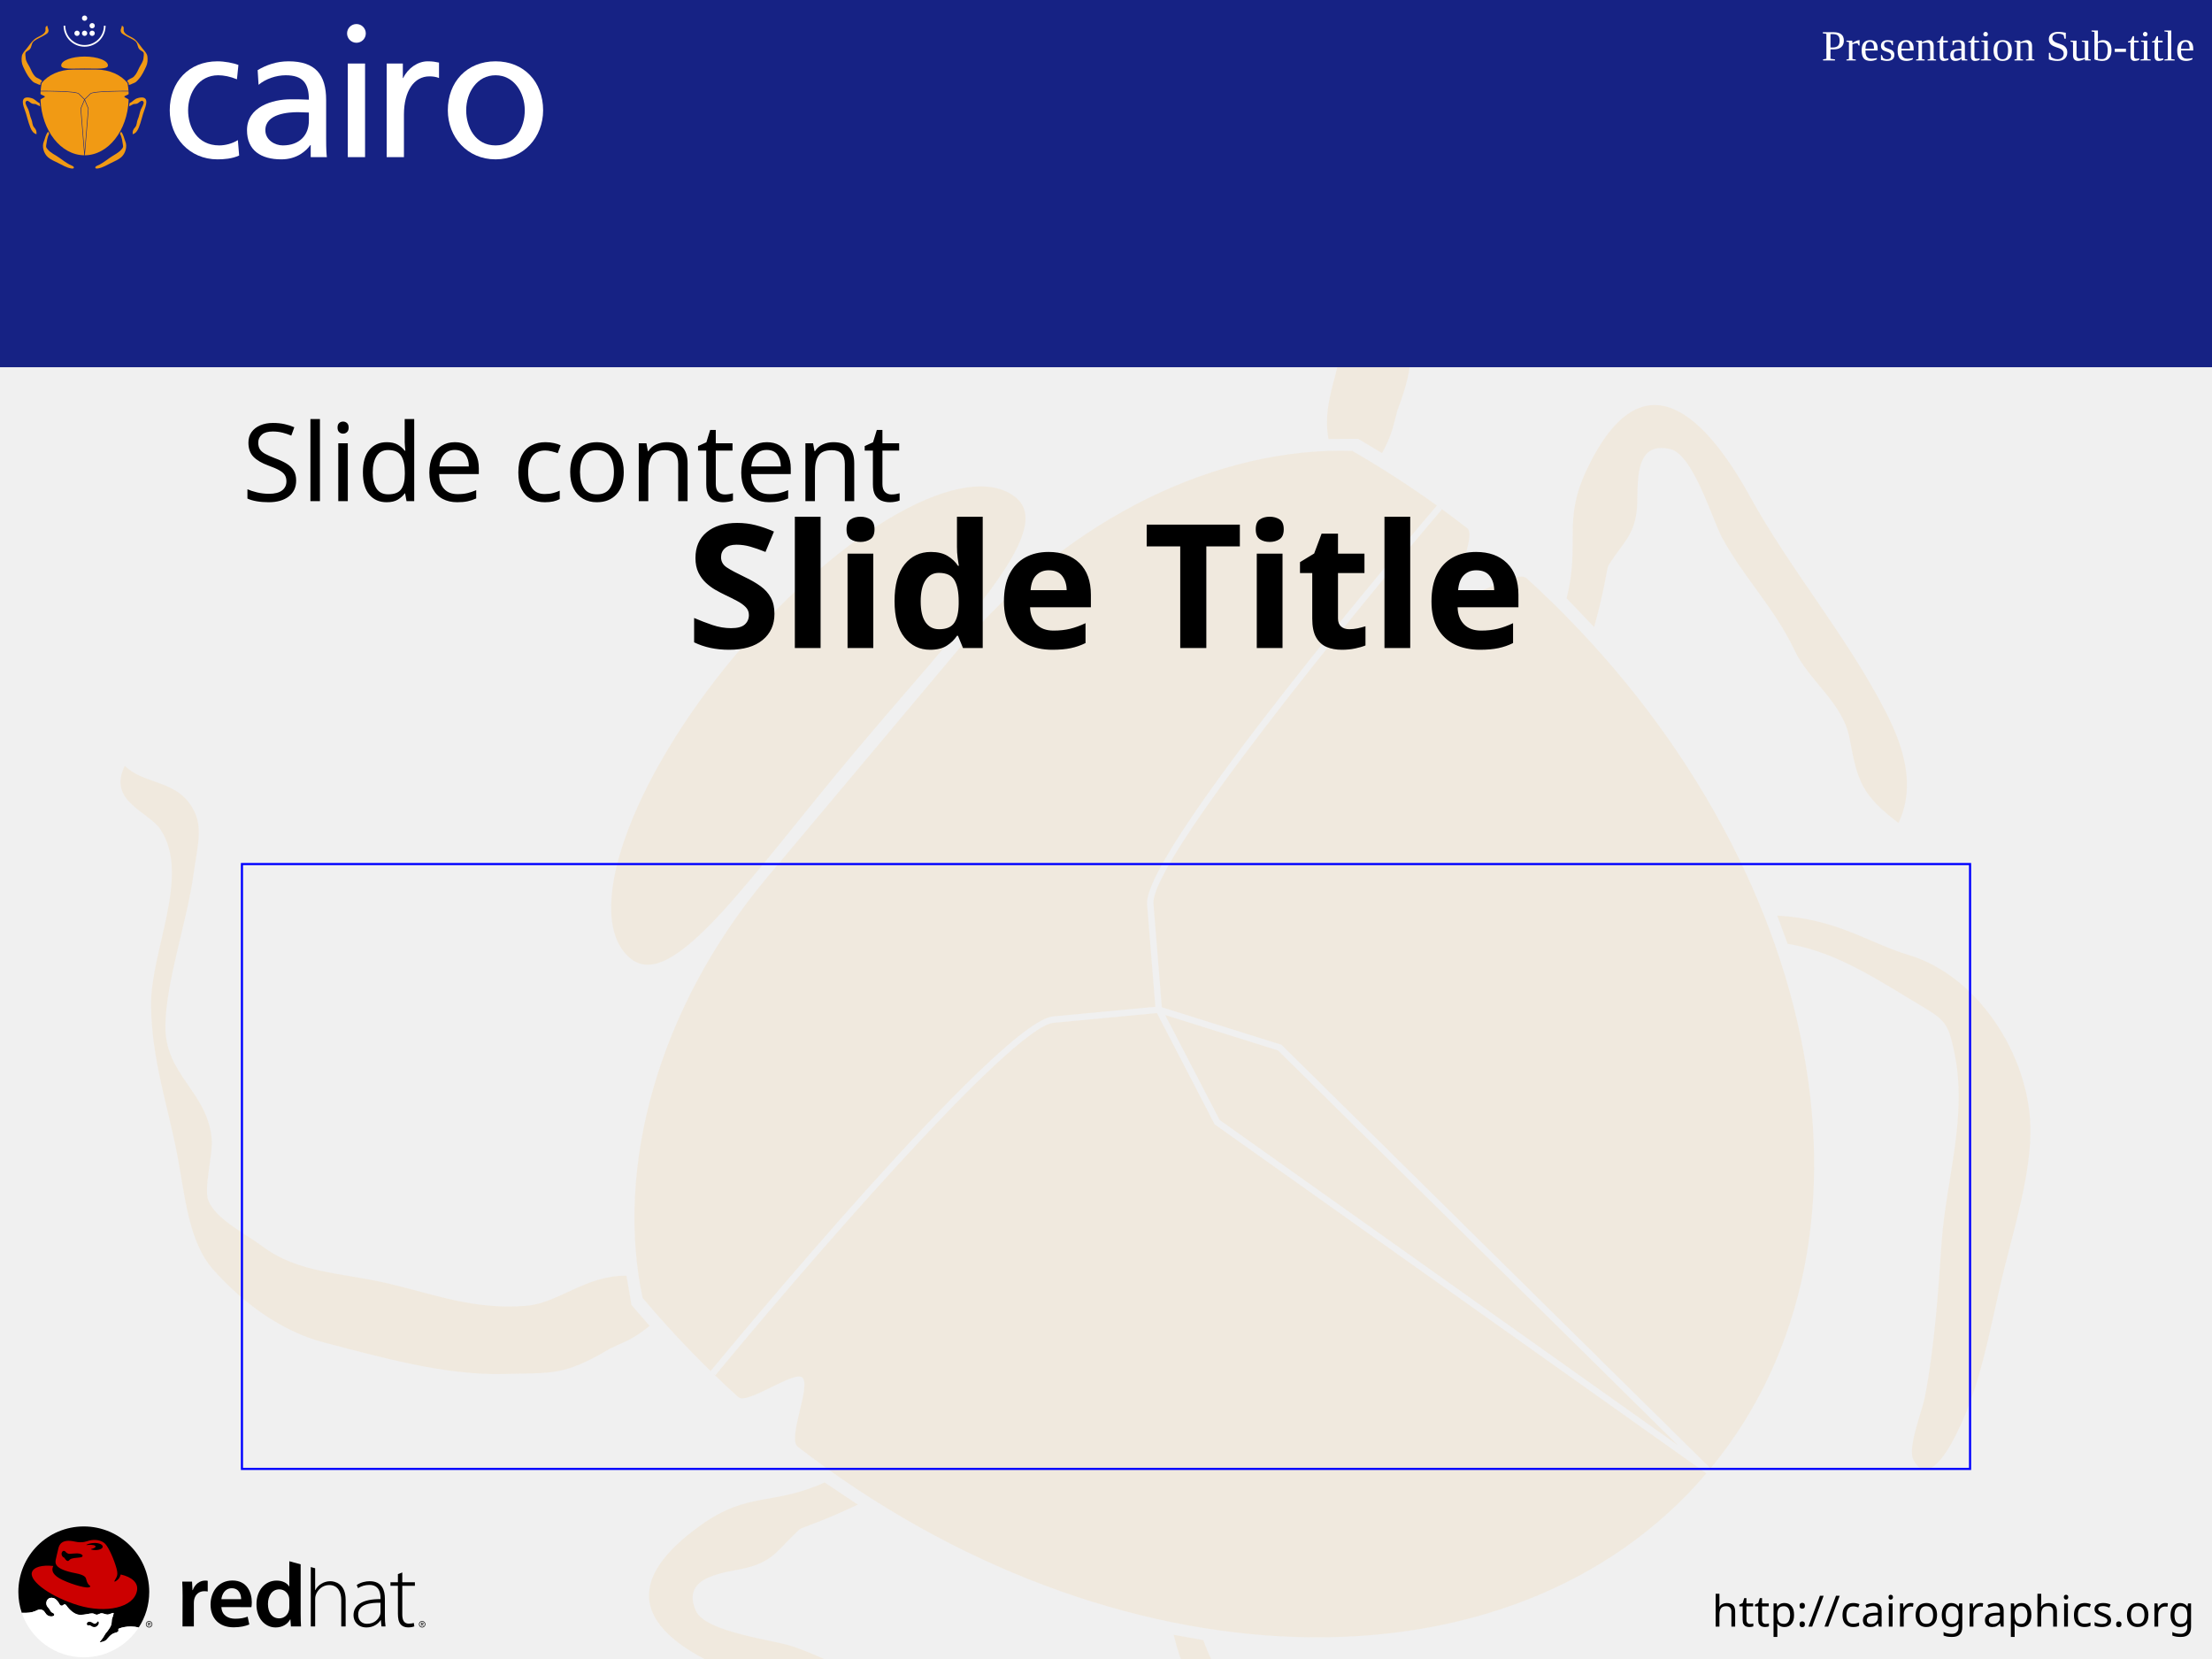
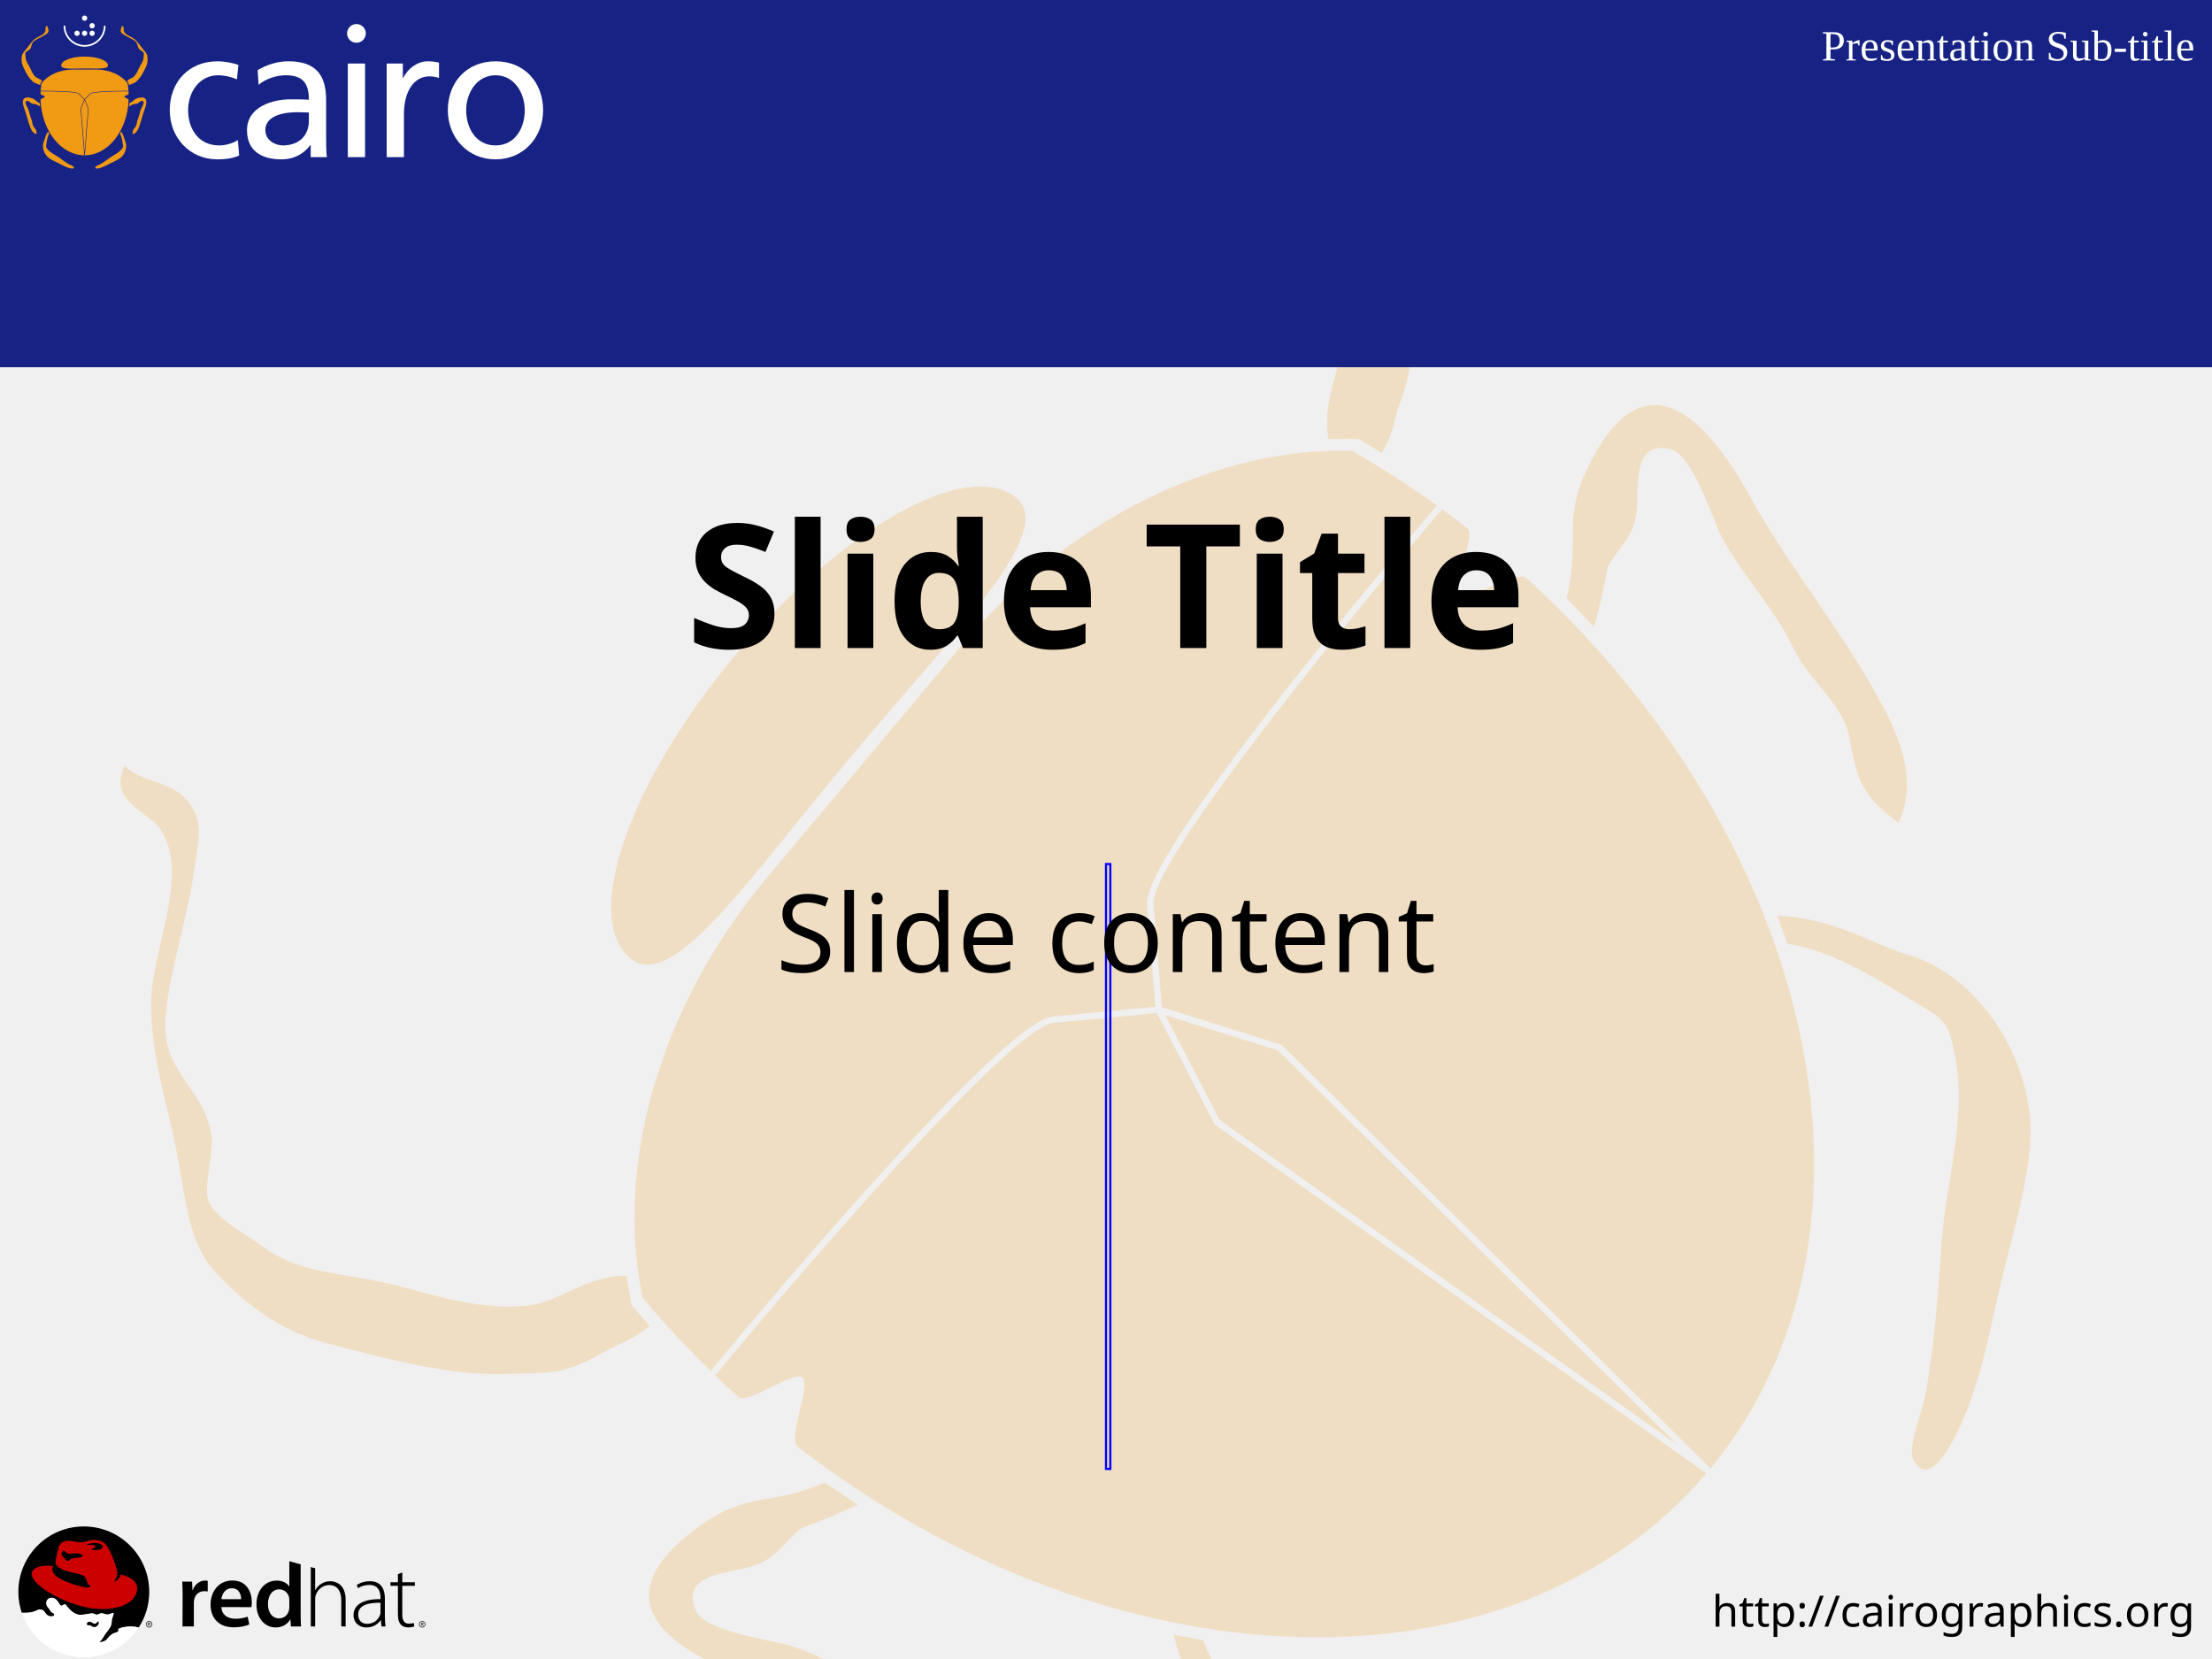
<svg xmlns="http://www.w3.org/2000/svg" xmlns:ns2="http://www.svgslides.org/svgslides0.1" xmlns:xlink="http://www.w3.org/1999/xlink" width="1024" height="768" fill="black">
  <defs id="cairo-artwork_defs">
    <g id="hacker_emblem">
      <g id="hacker_emblem_grid" fill="white" stroke="none">
        <rect x="-2.95" y="-3.05" width="6" height="0.1" />
        <rect x="2.95" y="-2.95" width="0.1" height="6" />
        <rect x="-3.05" y="2.95" width="6" height="0.1" />
        <rect x="-3.05" y="-3.05" width="0.1" height="6" />
        <rect x="-1.05" y="-2.95" width="0.1" height="5.9" />
        <rect x="0.95" y="-2.95" width="0.1" height="5.9" />
        <rect x="-2.95" y="-1.05" width="1.9" height="0.1" />
        <rect x="-0.95" y="-1.05" width="1.9" height="0.1" />
        <rect x="1.05" y="-1.05" width="1.9" height="0.1" />
        <rect x="-2.95" y="0.95" width="1.9" height="0.1" />
        <rect x="-0.95" y="0.95" width="1.9" height="0.1" />
        <rect x="1.05" y="0.95" width="1.9" height="0.1" />
      </g>
      <g id="hacker_emblem_dots" fill="white">
        <circle cx="0" cy="-2" r="0.7" />
        <circle cx="2" cy="0" r="0.7" />
        <circle cx="-2" cy="2" r="0.7" />
        <circle cx="0" cy="2" r="0.7" />
        <circle cx="2" cy="2" r="0.7" />
      </g>
    </g>
    <g id="scarab" fill="#f19a14">
      <g transform="translate(-150, -170)">
        <path id="scarab_head" d="M205.599,94.567c0-11.668-24.914-21.129-55.628-21.129     c-30.723,0-55.624,9.46-55.624,21.129c0,10.203,24.901,7.346,55.624,7.346C180.685,101.913,205.599,104.233,205.599,94.567z" />
        <path id="scarab_torso" d="M136.423,161.506c0,0,12.751,12.577,13.547,13.362     c2.262-2.232,13.545-13.362,13.545-13.362c7.135-7.036,87.111-6.399,91.066-6.363c-0.469-6.298-1.254-12.472-2.325-18.519     c-15.183-19.279-42.811-32.225-74.485-32.225h-55.518c-31.745,0-59.439,13.011-74.598,32.37c-1.054,6-1.829,12.128-2.296,18.374     C49.321,155.106,129.288,154.47,136.423,161.506z" />
        <path id="scarab_spine" d="M149.97,301.187c2.005-24.729,8.386-103.483,8.405-103.721     c-0.09-0.219-6.478-15.578-8.405-20.214c-1.936,4.655-8.316,19.995-8.408,20.214C141.582,197.704,147.965,276.458,149.97,301.187z" />
        <path id="scarab_wing_left" d="M140.403,197.149l8.862-21.31l-13.686-13.499     c-5.65-5.573-67.074-6.235-90.259-6.019l-0.006-0.622c-0.154,2.144-0.271,4.302-0.35,6.475     c-0.076,2.207,10.392,4.706,10.392,6.717c0,2.319-10.457,5.084-10.359,7.631c2.993,73.349,48.53,131.631,104.372,132.048     l-9.02-111.29L140.403,197.149z" />
        <path id="scarab_wing_right" d="M244.585,168.891c0-2.011,10.467-4.506,10.391-6.715     c-0.079-2.174-0.195-4.332-0.351-6.479l-0.004,0.624c-23.186-0.216-84.608,0.445-90.26,6.017l-13.688,13.502l8.915,21.438     l-9.017,111.29c55.854-0.417,101.378-58.698,104.373-132.049C255.04,173.976,244.585,171.209,244.585,168.891z" />
        <path id="scarab_leg_front_left" d="M44.506,141.12c-4.135-0.856-4.895-1.54-7.935-2.92     c-9.59-3.364-10.376-5.481-16.08-11.86c-7.426-8.306-12.661-20.142-17.1-29.463c-3.576-7.525-3.984-16.409-2.86-24.273     c0.991-6.935,7.144-12.869,12.074-18.92c5.844-7.191,10.356-14.822,17.924-21.354c7.736-6.682,23.203-9.809,26.168-19.648     C57.86,8.819,54.334,1.766,61.482,0c-0.366,4.703,3.639,8.477,2.397,13.575c-1.129,4.627-4.368,5.811-9.611,9.099     c-7.564,4.746-18.366,8.779-24.748,13.965c-7.175,5.827-4.369,13.771-10.569,20.057c-2.001,2.03-7.901,4.706-9.137,6.83     c-1.861,3.199-0.297,9.572-0.116,13.12c0.425,8.284,5.588,14.244,9.555,22.045c4.152,8.141,6.429,15.409,13.411,22.519     c4.183,4.262,11.429,4.802,16.21,10.647l-3.555,4.186L44.506,141.12z" />
        <path id="scarab_leg_middle_left" d="M43.94,191.922l-0.809-7.346     c-9.506-4.579-10.339-9.772-20.738-12.466c-23.728-6.151-21.361,11.25-15.532,26.373c5.676,14.726,8.237,30.23,14.345,44.795     c2.805,6.688,6.919,13.213,14.298,15.127c0.372-8.435-0.917-10.651-6.113-16.919c-4.395-5.293-3.326-12.548-6.072-18.504     c-3.581-7.804-4.196-15.646-7.279-23.502c-1.363-3.479-8.33-13.966-6.452-17.861c3.183-6.603,9.178-0.083,12.179,2.077     c4.218,3.036,6.467,2.223,11.681,2.898C34.041,186.673,37.005,188.756,43.94,191.922z" />
        <path id="scarab_leg_back_left" d="M65.839,257.063l-2.771-4.837     c-6.68,8.928-6.993,16.228-10.056,23.347c-5.277,12.263-0.157,28.851,9.854,37.676c6.052,5.375,15.907,9.618,23.122,13.136     c10.035,4.892,20.113,11.286,31.336,13.396c2.482,0.466,8.798,1.295,6.693-3.522c-0.975-2.237-8.091-4.591-10.146-5.734     c-8.312-4.623-16.377-10.524-24.142-16.176c-9.498-6.862-20.843-11.186-28.311-20.684c-3.054-3.885-3.544-4.922-2.816-9.39     c0.693-4.263,1.344-9.174,2.241-13.439C61.855,266.029,63.274,261.378,65.839,257.063z" />
        <path id="scarab_leg_front_right" d="M255.487,141.12c4.134-0.856,4.896-1.54,7.936-2.92     c9.583-3.364,10.369-5.481,16.071-11.86c7.428-8.306,12.661-20.142,17.115-29.463c3.574-7.525,3.983-16.409,2.86-24.273     c-0.992-6.935-7.157-12.869-12.087-18.92c-5.843-7.191-10.356-14.822-17.919-21.354c-7.735-6.682-23.202-9.809-26.167-19.648     C242.135,8.819,245.66,1.766,238.511,0c0.366,4.703-3.637,8.477-2.396,13.575c1.131,4.627,4.368,5.811,9.611,9.099     c7.563,4.746,18.367,8.779,24.747,13.965c7.17,5.827,4.362,13.771,10.563,20.057c2.001,2.03,7.901,4.706,9.139,6.83     c1.859,3.199,0.295,9.572,0.113,13.12c-0.424,8.284-5.588,14.244-9.553,22.045c-4.152,8.141-6.431,15.409-13.404,22.519     c-4.184,4.262-11.429,4.802-16.211,10.647l3.556,4.186L255.487,141.12z" />
        <path id="scarab_leg_middle_right" d="M256.053,191.922l0.81-7.346     c9.507-4.579,10.34-9.772,20.73-12.466c23.741-6.151,21.374,11.25,15.534,26.373c-5.676,14.726-8.238,30.23-14.347,44.795     c-2.804,6.688-6.911,13.213-14.291,15.127c-0.371-8.435,0.918-10.651,6.113-16.919c4.39-5.293,3.319-12.548,6.066-18.504     c3.58-7.804,4.197-15.646,7.278-23.502c1.363-3.479,8.33-13.966,6.453-17.861c-3.184-6.603-9.179-0.083-12.181,2.077     c-4.217,3.036-6.458,2.223-11.672,2.898C265.951,186.673,262.986,188.756,256.053,191.922z" />
        <path id="scarab_leg_back_right" d="M234.155,257.063l2.771-4.837     c6.679,8.928,6.991,16.228,10.057,23.347c5.274,12.263,0.154,28.851-9.854,37.676c-6.055,5.375-15.903,9.618-23.117,13.136     c-10.034,4.892-20.127,11.286-31.351,13.396c-2.481,0.466-8.789,1.295-6.691-3.522c0.976-2.237,8.092-4.591,10.146-5.734     c8.312-4.623,16.392-10.524,24.155-16.176c9.498-6.862,20.838-11.186,28.305-20.684c3.055-3.885,3.543-4.922,2.818-9.39     c-0.696-4.263-1.346-9.174-2.244-13.439C238.137,266.029,236.718,261.378,234.155,257.063z" />
      </g>
    </g>
    <radialGradient id="gradient_radial_dung" cx="0" cy="0" r="60" fx="0" fy="0" gradientUnits="userSpaceOnUse">
      <stop offset="0" stop-color="#9a9a9a" />
      <stop offset="0.70" stop-color="#bababa" />
      <stop offset="0.95" stop-color="#FFFFFF" />
    </radialGradient>
    <g id="dung">
      <circle cx="0" cy="0" r="60" fill="url(#gradient_radial_dung)" />
      <g transform="translate(-61, -61)">
        <path fill="#8a8a8a" d="M0,61c0,33.636,27.364,61,61,61s61-27.364,61-61S94.636,0,61,0S0,27.364,0,61z        M2,61C2,28.467,28.467,2,61,2c32.532,0,59,26.467,59,59c0,32.533-26.468,59-59,59C28.467,120,2,93.533,2,61z" />
      </g>
      <use xlink:href="#hacker_emblem" x="0" y="0" transform="scale(9)" />
    </g>
    <g id="dung_2_color">
      <path stroke-width="4" stroke="white" fill="none" d=" M 48,   0 C 48,   12.73,    42.943, 24.939   33.941, 33.941 C 24.939, 42.943   12.73, 48   0,   48 C -12.73, 48,    -24.939, 42.943   -33.941, 33.941 C -42.943, 24.939,   -48,   12.73,   -48,   0, C -48,   -12.73,    -42.943, -24.939,   -33.941, -33.941 C -24.939, -42.943,   -12.73, -48,    0,   -48 C 12.73, -48,    24.939, -42.943,   33.941, -33.941 C 42.943, -24.939,   48,   -12.73,   48,   0" />
      <g transform="scale(9)" fill="white" stroke="none" stroke-width="0.222">
        <circle cx="0" cy="-2" r="0.7" />
        <circle cx="2" cy="0" r="0.7" />
        <circle cx="-2" cy="2" r="0.7" />
        <circle cx="0" cy="2" r="0.7" />
        <circle cx="2" cy="2" r="0.7" />
      </g>
    </g>
    <g id="cairo_logo">
      <use xlink:href="#dung_2_color" x="0" y="0" transform="translate(0, -140)" />
      <use xlink:href="#scarab" x="0" y="0" transform="translate(0, 30)" />
    </g>
    <g id="cairo_logo_dung-centered">
      <use xlink:href="#dung_2_color" x="0" y="0" />
      <use xlink:href="#scarab" x="0" y="0" transform="translate(0,170)" />
    </g>
    <g id="cairo_logo_scarab-centered">
      <use xlink:href="#dung_2_color" x="0" y="0" transform="translate(0, -175.85)" />
      <use xlink:href="#scarab" x="0" y="0" transform="translate(0, -5.85)" />
    </g>
    <g id="cairo_logo_top-centered">
      <use xlink:href="#dung_2_color" x="0" y="0" transform="translate(0, 60)" />
      <use xlink:href="#scarab" x="0" y="0" transform="translate(0, 230)" />
    </g>
    <g id="cairo_logo_bottom-centered">
      <use xlink:href="#dung_2_color" x="0" y="0" transform="translate(0, -340)" />
      <use xlink:href="#scarab" x="0" y="0" transform="translate(0, -170)" />
    </g>
    <g id="cairo_logo_right-centered">
      <use xlink:href="#dung_2_color" x="0" y="0" transform="translate(-150, -140)" />
      <use xlink:href="#scarab" x="0" y="0" transform="translate(-150, 30)" />
    </g>
    <g id="cairo_logo_left-centered">
      <use xlink:href="#dung_2_color" x="0" y="0" transform="translate(150, -140)" />
      <use xlink:href="#scarab" x="0" y="0" transform="translate(150, 30)" />
    </g>
    <g id="cairo_logo_topleft-centered">
      <use xlink:href="#dung_2_color" x="0" y="0" transform="translate(150, 60)" />
      <use xlink:href="#scarab" x="0" y="0" transform="translate(150, 230)" />
    </g>
    <g id="cairo_logo_topright-centered">
      <use xlink:href="#dung_2_color" x="0" y="0" transform="translate(-150, 60)" />
      <use xlink:href="#scarab" x="0" y="0" transform="translate(-150, 230)" />
    </g>
    <g id="cairo_logo_bottomleft-centered">
      <use xlink:href="#dung_2_color" x="0" y="0" transform="translate(150, -340)" />
      <use xlink:href="#scarab" x="0" y="0" transform="translate(150, -170)" />
    </g>
    <g id="cairo_logo_bottomright-centered">
      <use xlink:href="#dung_2_color" x="0" y="0" transform="translate(-150, -340)" />
      <use xlink:href="#scarab" x="0" y="0" transform="translate(-150, -170)" />
    </g>
    <g id="cairo_text" transform="translate(0,-97)">
      <g transform="scale(0.1484,0.1484)">
        <g transform="translate(-1139,-208.5)">
          <path transform="translate(65,0)" d="           M 412, 433            C 385, 422 336, 413 298, 413            C 142, 413 38, 525 38, 680            C 38, 826 144, 947 298, 947            C 332, 947 377, 944 416, 926            L 409, 842            C 380, 861 340, 871 308, 871            C 187, 871 138, 771 138, 680            C 138, 583 197, 489 302, 489            C 332, 489 368, 496 404, 511            L 412, 433 " />
          <path transform="translate(486.75,0)" d="           M 109, 541            C 147, 509 204, 489 257, 489            C 351, 489 383, 534 383, 622            C 346, 620 320, 620 283, 620            C 186, 620 46, 660 46, 788            C 46, 899 123, 947 233, 947            C 319, 947 369, 900 391, 869            L 393, 869            L 393, 935            L 481, 935            C 479, 920 477, 893 477, 835            L 477, 624            C 477, 485 418, 413 272, 413            C 207, 413 151, 433 104, 461            L 109, 541            M 383, 737            C 383, 813 334, 871 241, 871            C 198, 871 146, 842 146, 788            C 146, 698 272, 690 323, 690            C 343, 690 363, 692 383, 692            L 383, 737 " />
          <path transform="translate(1000,0)" d="           M 92, 935            L 186, 935            L 186, 425            L 92, 425            L 92, 935            M 88, 261           A 51, 51 0 1 1 190,261           A 51, 51 0 1 1 88,261" />
          <path transform="translate(1234.25,0)" d="           M 80, 935            L 174, 935            L 174, 703            C 174, 575 229, 495 313, 495            C 329, 495 348, 497 365, 504            L 365, 420            C 345, 416 331, 413 303, 413            C 249, 413 195, 451 170, 504            L 168, 504            L 168, 425            L 80, 425            L 80, 935 " />
          <path transform="translate(1610,0)" d="           M 46, 680            C 46, 826 152, 947 306, 947            C 459, 947 565, 826 565, 680            C 565, 525 461, 413 306, 413            C 150, 413 46, 525 46, 680            M 146, 680            C 146, 583 205, 489 306, 489            C 406, 489 465, 583 465, 680            C 465, 771 416, 871 306, 871            C 195, 871 146, 771 146, 680 " />
        </g>
      </g>
    </g>
    <g id="cairo_text_small_spaced" transform="translate(0,-71)">
      <g transform="scale(0.085,0.085)">
        <g transform="translate(-1139,-208.5)">
          <path transform="translate(-151,0)" d="           M 412, 433            C 385, 422 336, 413 298, 413            C 142, 413 38, 525 38, 680            C 38, 826 144, 947 298, 947            C 332, 947 377, 944 416, 926            L 409, 842            C 380, 861 340, 871 308, 871            C 187, 871 138, 771 138, 680            C 138, 583 197, 489 302, 489            C 332, 489 368, 496 404, 511            L 412, 433 " />
          <path transform="translate(379.5,0)" d="           M 109, 541            C 147, 509 204, 489 257, 489            C 351, 489 383, 534 383, 622            C 346, 620 320, 620 283, 620            C 186, 620 46, 660 46, 788            C 46, 899 123, 947 233, 947            C 319, 947 369, 900 391, 869            L 393, 869            L 393, 935            L 481, 935            C 479, 920 477, 893 477, 835            L 477, 624            C 477, 485 418, 413 272, 413            C 207, 413 151, 433 104, 461            L 109, 541            M 383, 737            C 383, 813 334, 871 241, 871            C 198, 871 146, 842 146, 788            C 146, 698 272, 690 323, 690            C 343, 690 363, 692 383, 692            L 383, 737 " />
          <path transform="translate(1000,0)" d="           M 92, 935            L 186, 935            L 186, 425            L 92, 425            L 92, 935            M 88, 261           A 51, 51 0 1 1 190,261           A 51, 51 0 1 1 88,261" />
          <path transform="translate(1341.5,0)" d="           M 80, 935            L 174, 935            L 174, 703            C 174, 575 229, 495 313, 495            C 329, 495 348, 497 365, 504            L 365, 420            C 345, 416 331, 413 303, 413            C 249, 413 195, 451 170, 504            L 168, 504            L 168, 425            L 80, 425            L 80, 935 " />
          <path transform="translate(1826,0)" d="           M 46, 680            C 46, 826 152, 947 306, 947            C 459, 947 565, 826 565, 680            C 565, 525 461, 413 306, 413            C 150, 413 46, 525 46, 680            M 146, 680            C 146, 583 205, 489 306, 489            C 406, 489 465, 583 465, 680            C 465, 771 416, 871 306, 871            C 195, 871 146, 771 146, 680 " />
        </g>
      </g>
    </g>
    <g id="cairo_text_small" transform="translate(0,-71)">
      <g transform="scale(0.085,0.085)">
        <g transform="translate(-1139,-208.5)">
          <path transform="translate(-151,0)" d="           M 412, 433            C 385, 422 336, 413 298, 413            C 142, 413 38, 525 38, 680            C 38, 826 144, 947 298, 947            C 332, 947 377, 944 416, 926            L 409, 842            C 380, 861 340, 871 308, 871            C 187, 871 138, 771 138, 680            C 138, 583 197, 489 302, 489            C 332, 489 368, 496 404, 511            L 412, 433 " />
          <path transform="translate(261.75,0)" d="           M 109, 541            C 147, 509 204, 489 257, 489            C 351, 489 383, 534 383, 622            C 346, 620 320, 620 283, 620            C 186, 620 46, 660 46, 788            C 46, 899 123, 947 233, 947            C 319, 947 369, 900 391, 869            L 393, 869            L 393, 935            L 481, 935            C 479, 920 477, 893 477, 835            L 477, 624            C 477, 485 418, 413 272, 413            C 207, 413 151, 433 104, 461            L 109, 541            M 383, 737            C 383, 813 334, 871 241, 871            C 198, 871 146, 842 146, 788            C 146, 698 272, 690 323, 690            C 343, 690 363, 692 383, 692            L 383, 737 " />
          <path transform="translate(764.75)" d="           M 92, 935            L 186, 935            L 186, 425            L 92, 425            L 92, 935            M 88, 261           A 51, 51 0 1 1 190,261           A 51, 51 0 1 1 88,261" />
          <path transform="translate(988.5,0)" d="           M 80, 935            L 174, 935            L 174, 703            C 174, 575 229, 495 313, 495            C 329, 495 348, 497 365, 504            L 365, 420            C 345, 416 331, 413 303, 413            C 249, 413 195, 451 170, 504            L 168, 504            L 168, 425            L 80, 425            L 80, 935 " />
          <path transform="translate(1355.5,0)" d="           M 46, 680            C 46, 826 152, 947 306, 947            C 459, 947 565, 826 565, 680            C 565, 525 461, 413 306, 413            C 150, 413 46, 525 46, 680            M 146, 680            C 146, 583 205, 489 306, 489            C 406, 489 465, 583 465, 680            C 465, 771 416, 871 306, 871            C 195, 871 146, 771 146, 680 " />
        </g>
      </g>
    </g>
    <g id="cairo_logo_text_small">
      <use xlink:href="#cairo_logo_bottomleft-centered" transform="translate(0, 78), scale(0.1944)" />
      <use xlink:href="#cairo_text_small" fill="white" transform="translate(175,82)" />
    </g>
    <g id="cairo_logo_with_text">
      <use xlink:href="#cairo_logo_top-centered" transform="translate(0, -245)" />
      <use xlink:href="#cairo_text" transform="translate(0, 245)" />
    </g>
    <g id="cairo_banner">
      <use xlink:href="#cairo_logo_bottomleft-centered" transform="translate(-180, 40), scale(0.1944)" />
      <use xlink:href="#cairo_text_small" transform="translate(0, 42)" fill="black" />
      <use xlink:href="#cairo_logo_bottomleft-centered" transform="translate(180, 40), scale(0.1944), scale(-1, 1)" />
    </g>
    <g id="freedesktop_org_logo" style="fill:#FFFFFF;stroke:#3B80AE;stroke-width:2.459;">
      <g>
        <path style="stroke:#BABABA;" d="M85.277,40.796c2.058,7.884-2.667,15.942-10.551,17.999L27.143,71.21c-7.884,2.057-15.943-2.667-18-10.552            l-7.448-28.55c-2.057-7.884,2.667-15.942,10.551-17.999L59.83,1.695c7.884-2.057,15.942,2.667,17.999,10.551            l7.449,28.55z" />&gt;
		    <path style="fill:#3B80AE;stroke:none;" d="M80.444,39.778c1.749,7.854-1.816,13.621-9.504,15.447l-42.236,11.02c-7.569,2.396-14.089-1.181               -15.838-8.836L6.53,33.127c-1.749-8.145,0.709-12.889,9.503-15.447L58.27,6.661               c8.144-1.826,14.089,1.363,15.838,8.835l6.336,24.282z" />&gt;
		    </g>g&gt;
		    <path style="opacity:0.5;fill:none;stroke:#FFFFFF;" d="M45.542,51.793L24.104,31.102l38.1-4.393L45.542,51.793z" />&gt;
		    <path d="M72.325,28.769c0.405,1.55-0.525,3.136-2.075,3.541l-12.331,3.217c-1.551,0.404-3.137-0.525-3.542-2.076l-2.295-8.801         c-0.405-1.551,0.524-3.137,2.076-3.542l12.33-3.217c1.551-0.405,3.137,0.525,3.542,2.076l2.295,8.801z" />&gt;
		    <path d="M36.51,33.625c0.496,1.9-0.645,3.844-2.545,4.34l-15.112,3.943c-1.901,0.496-3.845-0.644-4.34-2.544l-2.814-10.786         c-0.496-1.901,0.644-3.844,2.544-4.34l15.113-3.942c1.901-0.496,3.845,0.643,4.34,2.544l2.814,10.786z" />&gt;
		    <path d="M52.493,53.208c0.278,1.065-0.36,2.154-1.425,2.432L42.6,57.848c-1.064,0.277-2.153-0.36-2.431-1.426l-1.577-6.043         c-0.277-1.064,0.36-2.153,1.425-2.432l8.468-2.209c1.064-0.277,2.154,0.361,2.431,1.426l1.577,6.043z" />&gt;
		    </g>g&gt;
		    <g id="bullet">
      <use x="0" y="0" xlink:href="#cairo_logo" transform="translate(-6,-2) scale(0.1, 0.1)" />&gt;
		    </g>
    <g id="redhat_logo_horizontal">
      <g fill="black" stroke="none" transform="translate(0,124),scale(1,-1),translate(-214,-258)" fill-rule="evenodd">
        <path fill="black" d="     M 367.062 315.32     C 367.062 320.877 366.946 324.964 366.723 328.66     L 375.811 328.66     L 376.2 320.776     L 376.497 320.776     C 378.539 326.622 383.381 329.6 387.859 329.6     C 388.884 329.6 389.482 329.56 390.322 329.373     L 390.322 319.486     C 389.34 319.676 388.422 319.784 387.159 319.784     C 382.16 319.784 378.688 316.601 377.751 311.845     C 377.573 310.918 377.481 309.809 377.481 308.678     L 377.481 287.15     L 366.977 287.15     L 367.062 315.32    " />
        <path fill="black" d="     M 402.993 305.079     C 403.272 297.559 409.092 294.269 415.814 294.269     C 420.641 294.269 424.094 295.023 427.268 296.192     L 428.823 288.968     C 425.269 287.463 420.341 286.336 414.315 286.336     C 400.838 286.336 392.941 294.659 392.941 307.381     C 392.941 318.837 399.891 329.677 413.244 329.677     C 426.74 329.677 431.134 318.577 431.134 309.489     C 431.134 307.538 430.962 305.971 430.759 305.006     L 402.993 305.079      M 421.248 312.393     C 421.295 316.239 419.621 322.509 412.59 322.509     C 406.13 322.509 403.444 316.645 402.972 312.393     L 421.248 312.393    " />
        <path fill="black" d="     M 476.355 344.667     L 465.864 347.508     L 465.864 324.191     L 465.69 324.191     C 463.834 327.256 459.741 329.6 454.057 329.6     C 444.076 329.6 435.383 321.337 435.448 307.431     C 435.448 294.672 443.298 286.217 453.212 286.217     C 459.202 286.217 464.211 289.072 466.691 293.722     L 466.878 293.722     L 467.349 287.15     L 476.7 287.15     C 476.508 289.972 476.355 294.543 476.355 298.792     L 476.355 344.667      M 465.864 305.15     C 465.864 304.048 465.786 303.023 465.545 302.087     C 464.487 297.544 460.773 294.617 456.482 294.617     C 449.872 294.617 446.09 300.188 446.09 307.816     C 446.09 315.517 449.838 321.476 456.602 321.476     C 461.321 321.476 464.699 318.148 465.627 314.106     C 465.807 313.256 465.864 312.208 465.864 311.371     L 465.864 305.15    " />
        <path fill="black" d="     M 503.796 329.018     C 500.684 329.018 497.893 328.119 495.549 326.671     C 493.116 325.246 491.135 323.046 489.959 320.767     L 489.791 320.767     L 489.791 341.019     L 485.743 342.123     L 485.743 287.15     L 489.791 287.15     L 489.791 312.179     C 489.791 313.841 489.92 314.995 490.346 316.211     C 492.093 321.301 496.89 325.481 502.689 325.481     C 511.066 325.481 513.967 318.76 513.967 311.391     L 513.967 287.15     L 518.014 287.15     L 518.014 311.836     C 518.014 327.079 507.675 329.018 503.796 329.018    " />
        <path fill="black" d="     M 554.341 296.873     C 554.341 293.636 554.469 290.283 554.938 287.15     L 551.208 287.15     L 550.613 293.016     L 550.421 293.016     C 548.438 289.859 543.876 286.217 537.373 286.217     C 529.139 286.217 525.306 292.012 525.306 297.469     C 525.306 306.912 533.642 312.606 550.292 312.432     L 550.292 313.523     C 550.292 317.572 549.504 325.647 539.824 325.586     C 536.245 325.586 532.513 324.625 529.551 322.537     L 528.263 325.481     C 532.001 328.014 536.566 329.018 540.27 329.018     C 552.08 329.018 554.341 320.151 554.341 312.838     L 554.341 296.873      M 550.292 309.023     C 541.381 309.281 529.613 307.934 529.613 298.106     C 529.613 292.225 533.495 289.581 537.758 289.581     C 544.58 289.581 548.456 293.802 549.868 297.787     C 550.165 298.662 550.292 299.537 550.292 300.24     L 550.292 309.023    " />
        <path fill="black" d="     M 570.459 337.1     L 570.459 328.08     L 582.124 328.08     L 582.124 324.796     L 570.459 324.796     L 570.459 298.194     C 570.459 292.991 572.076 289.728 576.469 289.728     C 578.582 289.728 580.076 290.008 581.121 290.371     L 581.61 287.235     C 580.287 286.684 578.43 286.254 575.962 286.254     C 572.974 286.254 570.5 287.193 568.899 289.154     C 567.047 291.306 566.412 294.741 566.412 298.916     L 566.412 324.796     L 559.506 324.796     L 559.506 328.08     L 566.412 328.08     L 566.412 335.606     L 570.459 337.1    " />
        <path fill="black" d="     M 335.5 288.971     L 336.035 288.971     L 336.841 287.644     L 337.361 287.644     L 336.489 288.994     C 336.94 289.05 337.283 289.288 337.283 289.834     C 337.283 290.438 336.926 290.705 336.202 290.705     L 335.037 290.705     L 335.037 287.644     L 335.5 287.644     L 335.5 288.971      M 335.5 289.364     L 335.5 290.31     L 336.132 290.31     C 336.453 290.31 336.798 290.24 336.798 289.865     C 336.798 289.392 336.449 289.364 336.057 289.364     L 335.5 289.364    " />
        <path fill="black" d="     M 339.044 289.172     C 339.044 287.518 337.704 286.176 336.049 286.176     C 334.395 286.176 333.053 287.518 333.053 289.172     C 333.053 290.827 334.395 292.168 336.049 292.168     C 337.704 292.168 339.044 290.827 339.044 289.172      M 336.049 291.637     C 334.687 291.637 333.584 290.533 333.584 289.172     C 333.584 287.81 334.687 286.706 336.049 286.706     C 337.408 286.706 338.512 287.81 338.512 289.172     C 338.512 290.533 337.408 291.637 336.049 291.637    " />
        <path fill="black" d="     M 326.453 286.208     C 324.118 286.745 321.64 287.08 319.134 287.08     C 314.85 287.08 310.95 286.339 308.073 285.143     C 307.756 284.984 307.53 284.653 307.53 284.276     C 307.53 284.141 307.565 283.999 307.617 283.884     C 307.957 282.897 307.398 281.828 304.616 281.216     C 300.488 280.31 297.883 276.053 296.392 274.637     C 294.641 272.976 289.697 271.953 290.44 272.943     C 291.022 273.719 293.248 276.135 294.602 278.748     C 295.812 281.083 296.891 281.746 298.375 283.974     C 298.811 284.627 300.5 286.922 300.991 288.737     C 301.543 290.511 301.356 292.734 301.568 293.649     C 301.872 294.97 303.118 297.837 303.213 299.453     C 303.267 300.369 299.392 298.149 297.553 298.149     C 295.714 298.149 293.923 299.248 292.281 299.328     C 290.248 299.425 288.941 297.761 287.103 298.051     C 286.052 298.218 285.167 299.143 283.331 299.213     C 280.718 299.309 277.524 297.761 271.526 297.953     C 265.625 298.144 260.175 305.408 259.431 306.563     C 258.56 307.92 257.496 307.92 256.335 306.856     C 255.174 305.792 253.743 306.627 253.336 307.339     C 252.561 308.694 250.493 312.654 247.288 313.482     C 242.856 314.631 240.612 311.028 240.903 308.162     C 241.199 305.252 243.08 304.438 243.951 302.891     C 244.821 301.343 245.267 300.343 246.905 299.657     C 248.067 299.176 248.5 298.458 248.153 297.505     C 247.851 296.674 246.642 296.483 245.848 296.446     C 244.159 296.366 242.976 296.824 242.112 297.376     C 241.108 298.014 240.292 298.903 239.416 300.413     C 238.402 302.078 236.805 302.804 234.945 302.804     C 234.059 302.804 233.23 302.569 232.492 302.19     C 229.577 300.675 226.106 299.774 222.371 299.774     L 218.157 299.773     C 216.106 305.856 214.995 312.368 214.995 319.142     C 214.995 352.606 242.123 379.733 275.586 379.733     C 309.05 379.733 336.176 352.606 336.176 319.142     C 336.176 307 332.603 295.69 326.453 286.208    " />
        <path fill="white" d="     M 326.453 286.209     C 324.118 286.746 321.64 287.084 319.134 287.084     C 314.85 287.084 310.95 286.342 308.073 285.144     C 307.756 284.987 307.53 284.655 307.53 284.278     C 307.53 284.142 307.565 284.001 307.617 283.884     C 307.957 282.899 307.398 281.831 304.616 281.218     C 300.488 280.312 297.883 276.054 296.392 274.642     C 294.641 272.977 289.697 271.955 290.44 272.946     C 291.022 273.72 293.248 276.137 294.602 278.749     C 295.812 281.083 296.891 281.75 298.375 283.976     C 298.811 284.627 300.5 286.924 300.991 288.74     C 301.543 290.512 301.356 292.735 301.568 293.651     C 301.872 294.973 303.118 297.838 303.213 299.457     C 303.267 300.372 299.392 298.15 297.553 298.15     C 295.714 298.15 293.923 299.251 292.281 299.33     C 290.248 299.426 288.941 297.763 287.103 298.052     C 286.052 298.221 285.167 299.147 283.331 299.215     C 280.718 299.31 277.524 297.763 271.526 297.956     C 265.625 298.147 260.175 305.412 259.431 306.567     C 258.56 307.922 257.496 307.922 256.335 306.857     C 255.174 305.794 253.743 306.63 253.336 307.344     C 252.561 308.696 250.493 312.655 247.288 313.485     C 242.856 314.634 240.612 311.031 240.903 308.164     C 241.199 305.254 243.08 304.44 243.951 302.893     C 244.821 301.344 245.267 300.346 246.905 299.662     C 248.067 299.177 248.5 298.461 248.153 297.507     C 247.851 296.677 246.642 296.487 245.848 296.449     C 244.159 296.367 242.976 296.826 242.112 297.376     C 241.108 298.018 240.292 298.904 239.416 300.416     C 238.402 302.08 236.805 302.809 234.945 302.809     C 234.059 302.809 233.23 302.572 232.492 302.193     C 229.577 300.675 226.106 299.777 222.371 299.777     L 218.157 299.774     C 226.236 275.81 248.897 258.553 275.586 258.553     C 296.906 258.553 315.654 269.563 326.453 286.209    " />
        <path fill="black" d="     M 288.931 291.764     C 289.242 291.46 289.779 290.438 289.123 289.14     C 288.754 288.452 288.358 287.968 287.649 287.402     C 286.797 286.719 285.131 285.931 282.846 287.38     C 281.617 288.159 281.543 288.421 279.847 288.201     C 278.635 288.043 278.153 289.266 278.588 290.283     C 279.024 291.297 280.815 292.119 283.04 290.813     C 284.041 290.226 285.603 288.984 286.969 290.084     C 287.536 290.538 287.875 290.841 288.661 291.75     C 288.696 291.788 288.746 291.81 288.802 291.81     C 288.852 291.81 288.897 291.793 288.931 291.764    " />
        <path fill="#cc0000" d="     M 309.777 335.263     C 309.179 333.251 308.327 330.676 304.539 328.731     C 303.988 328.45 303.776 328.913 304.031 329.348     C 305.463 331.783 305.717 332.392 306.133 333.353     C 306.715 334.757 307.02 336.755 305.862 340.922     C 303.584 349.122 298.83 360.083 295.375 363.639     C 292.04 367.07 285.998 368.036 280.537 366.635     C 278.526 366.119 274.592 364.073 267.294 365.717     C 254.665 368.56 252.794 362.237 252.069 359.482     C 251.344 356.727 249.605 348.897 249.605 348.897     C 249.024 345.709 248.265 340.163 267.874 336.429     C 277.009 334.688 277.474 332.328 277.878 330.629     C 278.603 327.585 279.763 325.844 281.067 324.975     C 282.373 324.103 281.067 323.383 279.619 323.235     C 275.728 322.831 261.349 326.954 252.843 331.788     C 245.883 336.041 245.766 339.872 247.358 343.121     C 236.845 344.257 228.956 342.135 227.525 337.158     C 225.069 328.616 246.305 314.026 270.484 306.706     C 295.858 299.022 321.956 304.386 324.856 320.335     C 326.174 327.581 320.071 332.942 309.777 335.263    " />
        <path fill="black" d="     M 270.871 350.881     C 263.872 350.375 263.145 349.619 261.834 348.223     C 259.985 346.254 257.551 350.777 257.551 350.777     C 256.09 351.085 254.318 353.44 255.274 355.641     C 256.216 357.817 257.955 357.164 258.5 356.487     C 259.163 355.662 260.577 354.312 262.414 354.361     C 264.251 354.41 266.371 354.796 269.326 354.796     C 272.321 354.796 274.335 353.678 274.449 352.717     C 274.546 351.897 274.206 351.123 270.871 350.881    " />
        <path fill="black" d="     M 278.224 362.446     C 278.213 362.445 278.202 362.444 278.192 362.444     C 278.084 362.444 277.996 362.527 277.996 362.627     C 277.996 362.701 278.041 362.765 278.106 362.794     C 279.463 363.511 281.487 364.081 283.804 364.317     C 284.499 364.389 285.179 364.425 285.832 364.431     C 285.948 364.431 286.062 364.43 286.179 364.428     C 290.062 364.34 293.172 362.797 293.125 360.981     C 293.079 359.165 289.896 357.764 286.011 357.851     C 284.753 357.879 283.573 358.062 282.558 358.354     C 282.438 358.386 282.351 358.488 282.351 358.609     C 282.351 358.731 282.438 358.834 282.56 358.864     C 284.984 359.425 286.619 360.341 286.504 361.207     C 286.351 362.354 283.182 362.979 279.425 362.601     C 279.014 362.56 278.612 362.507 278.224 362.446    " />
        <path fill="black" d="     M 588.302 288.971     L 588.837 288.971     L 589.643 287.644     L 590.163 287.644     L 589.29 288.994     C 589.742 289.05 590.085 289.288 590.085 289.834     C 590.085 290.438 589.727 290.705 589.003 290.705     L 587.838 290.705     L 587.838 287.644     L 588.302 287.644     L 588.302 288.971      M 588.302 289.364     L 588.302 290.31     L 588.934 290.31     C 589.255 290.31 589.6 290.24 589.6 289.865     C 589.6 289.392 589.251 289.364 588.858 289.364     L 588.302 289.364    " />
        <path fill="black" d="     M 591.846 289.172     C 591.846 287.518 590.506 286.176 588.851 286.176     C 587.197 286.176 585.855 287.518 585.855 289.172     C 585.855 290.827 587.197 292.168 588.851 292.168     C 590.506 292.168 591.846 290.827 591.846 289.172      M 588.851 291.637     C 587.488 291.637 586.385 290.533 586.385 289.172     C 586.385 287.81 587.488 286.706 588.851 286.706     C 590.21 286.706 591.313 287.81 591.313 289.172     C 591.313 290.533 590.21 291.637 588.851 291.637    " />
      </g>
    </g>
  </defs>
  <g id="watermark" transform="translate(200, 185), rotate(-50), scale(2.5)">
-     <use xlink:href="#scarab" x="0" y="170" fill-opacity="0.08" />
+     <use xlink:href="#scarab" x="0" y="170" fill-opacity="0.2" />
  </g>
  <rect x="0" y="0" width="1024" height="170" fill="#162284" />
  <g transform="translate(10,0)">
    <use stroke="none" xlink:href="#cairo_logo_text_small" />
  </g>
  <text ns2:variable="presentation-subtitle" text-anchor="end" fill="white" x="1016" y="28" font-size="20">Presentation Sub-title</text>
  <use xlink:href="#redhat_logo_horizontal" transform="translate(8,768),scale(.5,.5),translate(0, -125)" />
  <g font-family="Frutiger">
    <text text-anchor="middle" fill="black" x="512" y="300" font-size="80" font-weight="bold" ns2:variable="title">Slide Title</text>
    <g ns2:region="default">
-       <rect x="112" y="400" width="800" height="280" fill="none" stroke="blue" />
-       <text font-size="50" fill="black" x="112" y="232">Slide content</text>
+       <rect x="512" y="400" width="2" height="280" fill="none" stroke="blue" />
+       <text font-size="50" fill="black" text-anchor="middle" x="512" y="450">Slide content</text>
    </g>
    <text ns2:variable="URL" x="1016" y="753" text-anchor="end" font-size="20">http://cairographics.org</text>
  </g>
</svg>
